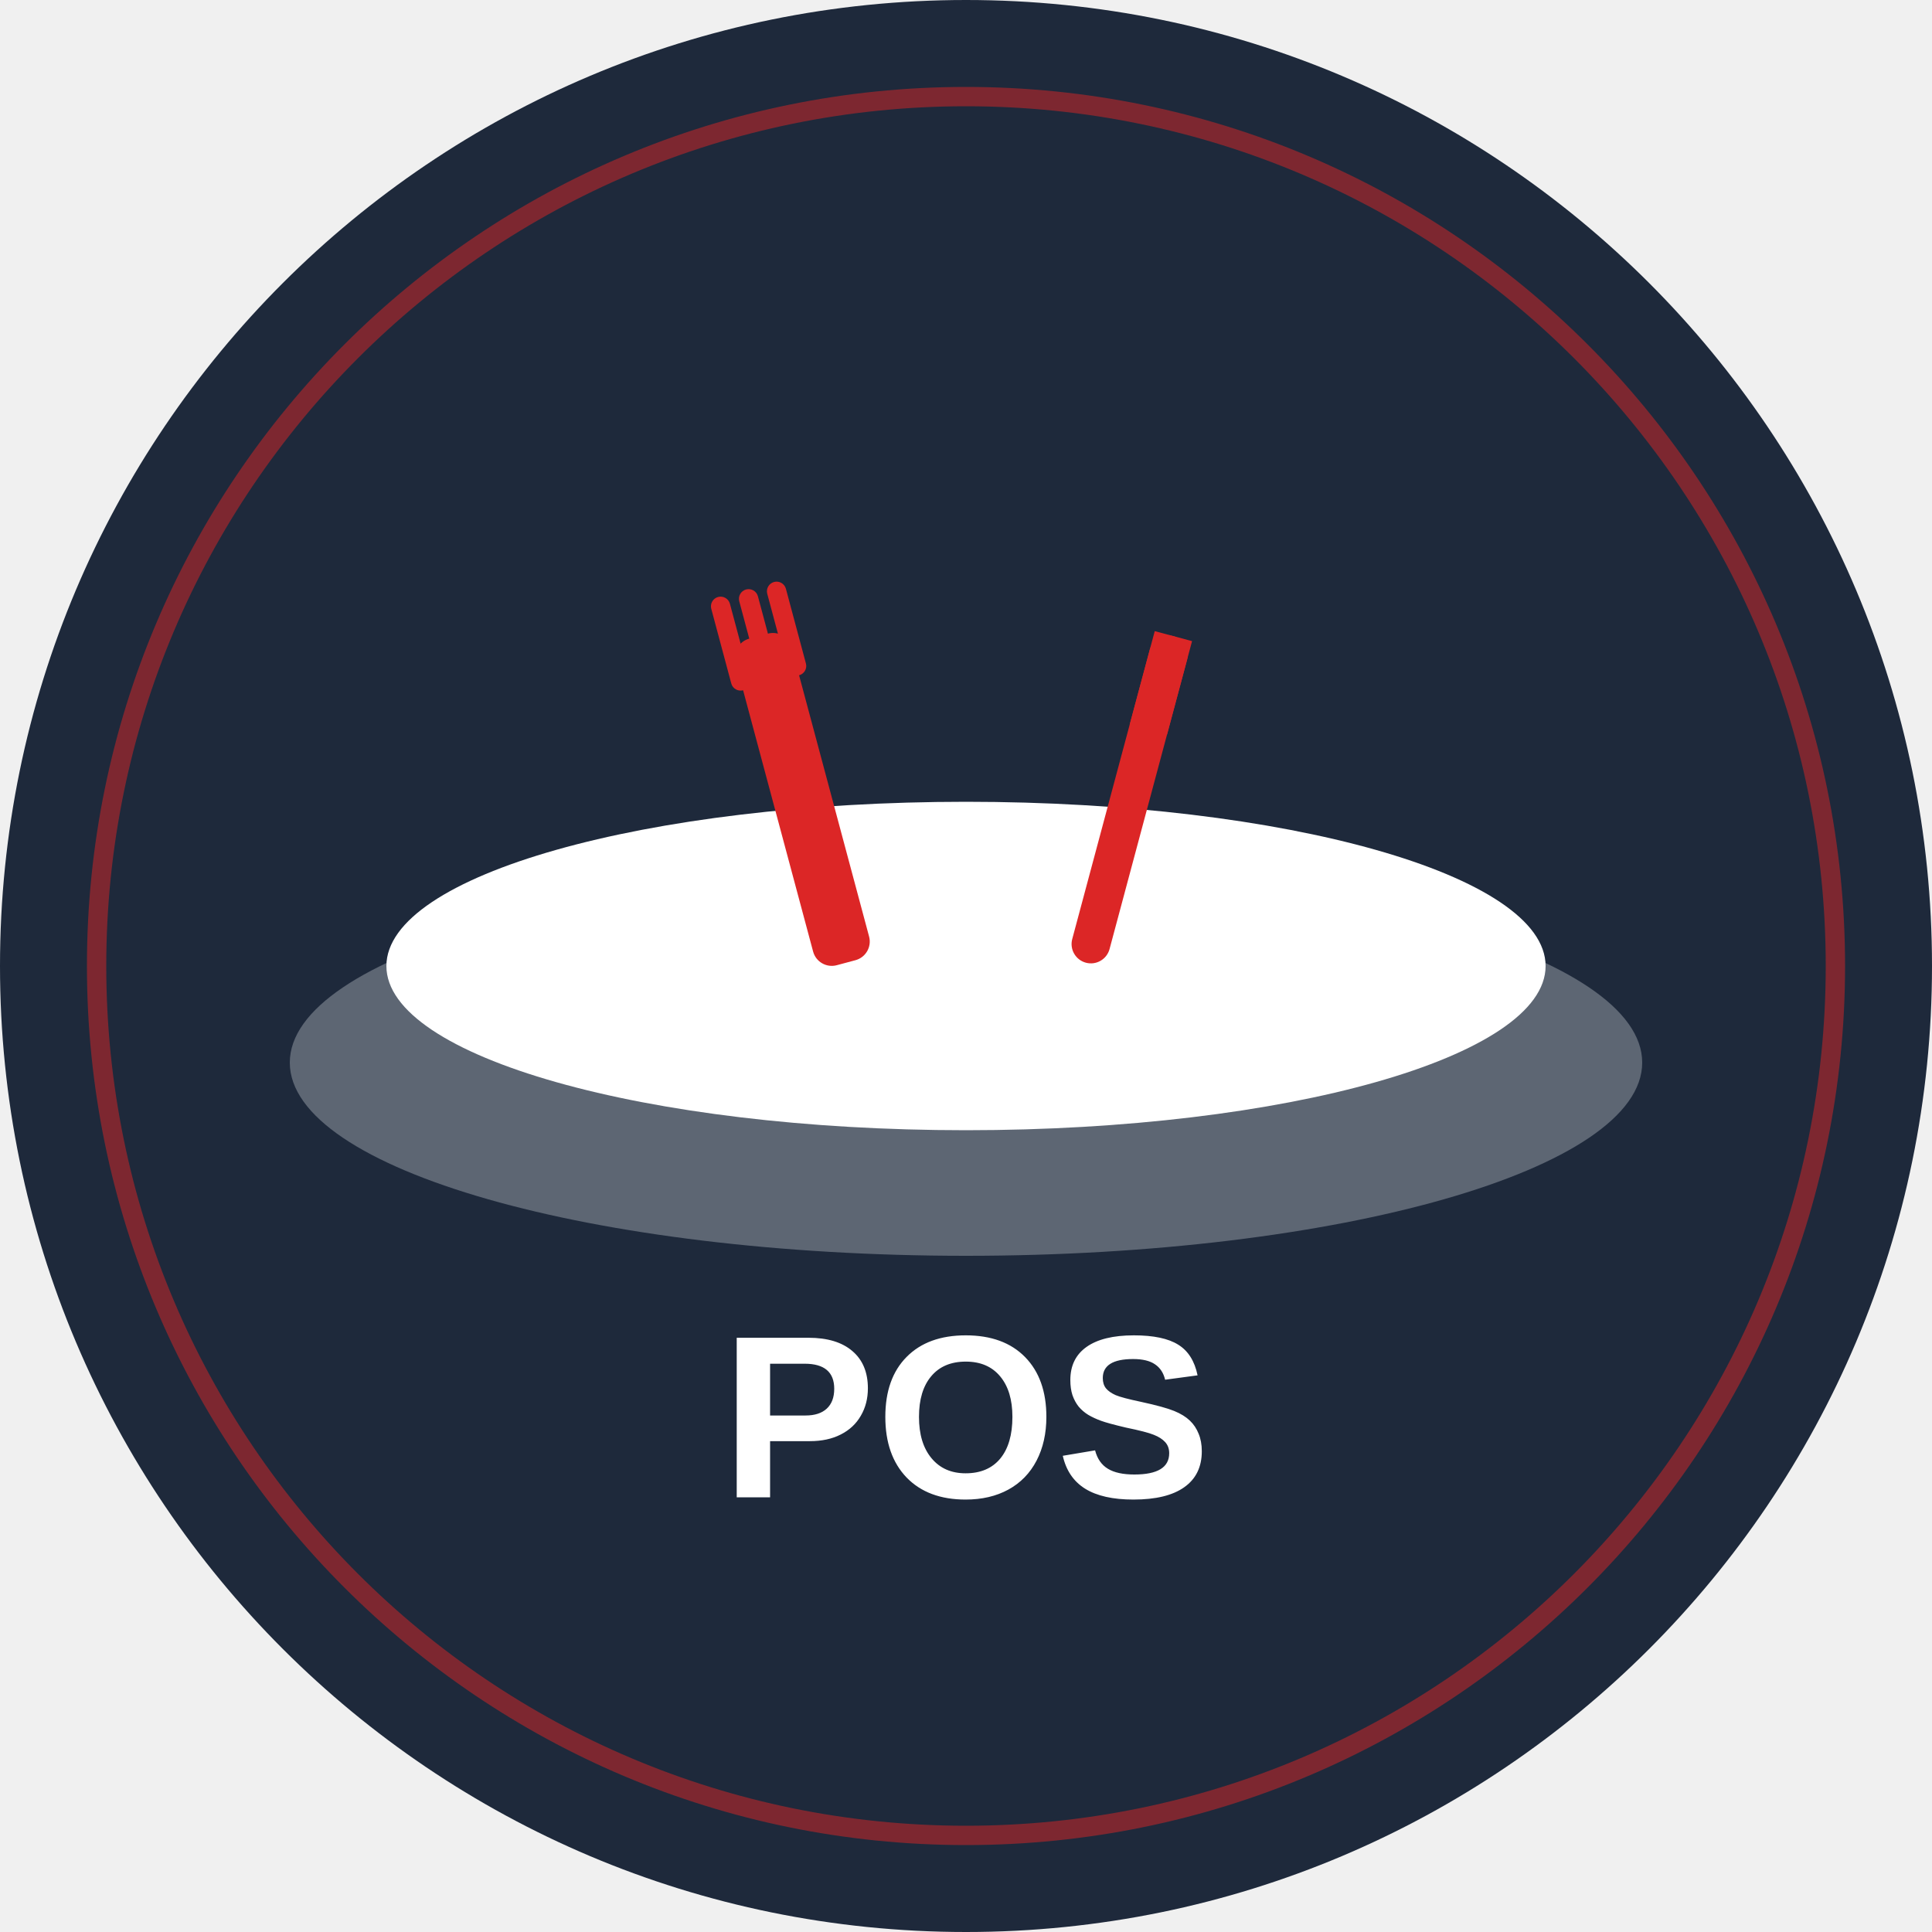
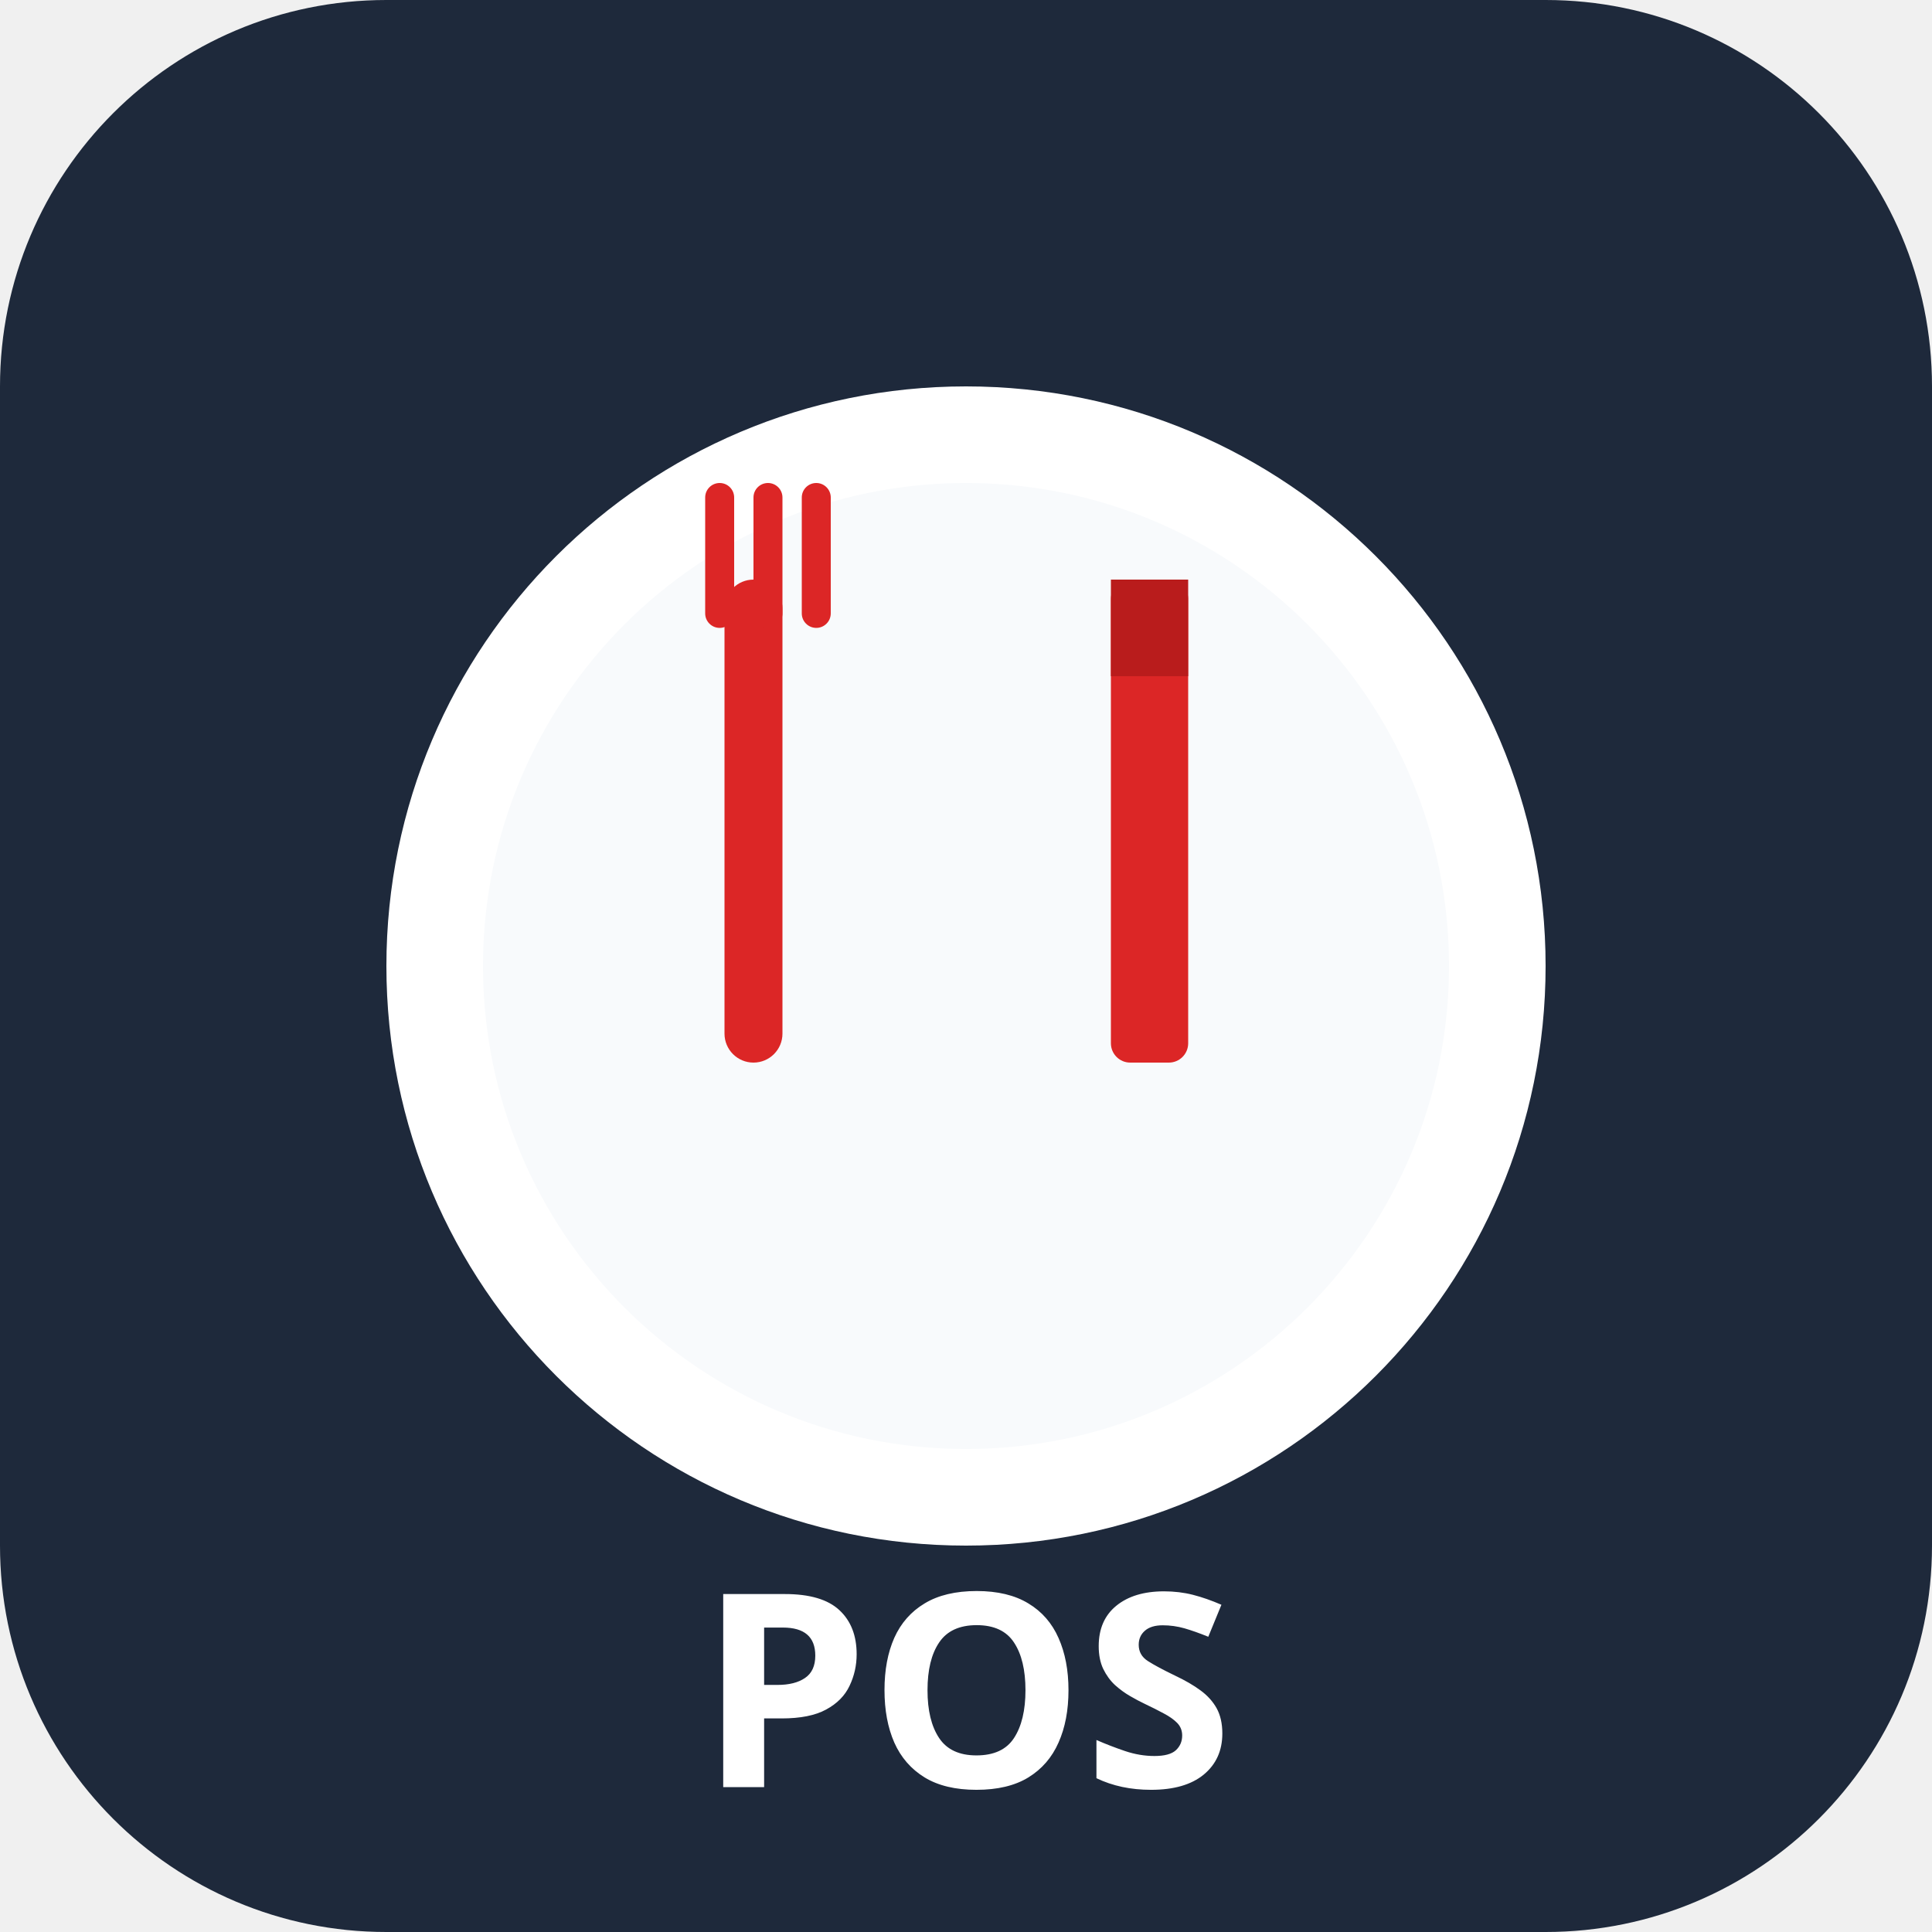
- <svg xmlns="http://www.w3.org/2000/svg" width="200" height="200" viewBox="0 0 200 200" fill="none">
-   <circle cx="100" cy="100" r="100" fill="#1e293b" />
-   <ellipse cx="100" cy="110" rx="70" ry="20" fill="#f1f5f9" opacity="0.3" />
-   <ellipse cx="100" cy="100" rx="60" ry="17" fill="#ffffff" />
-   <g transform="translate(100, 100)">
-     <g transform="translate(-15, -10) rotate(-15)">
-       <rect x="-3" y="-25" width="6" height="35" rx="2" fill="#dc2626" />
-       <rect x="-4" y="-30" width="2" height="10" rx="1" fill="#dc2626" />
-       <rect x="-1" y="-30" width="2" height="10" rx="1" fill="#dc2626" />
-       <rect x="2" y="-30" width="2" height="10" rx="1" fill="#dc2626" />
-     </g>
-     <g transform="translate(15, -10) rotate(15)">
-       <rect x="-2" y="-25" width="4" height="35" rx="2" fill="#dc2626" />
-       <path d="M-2 -25 L2 -25 L2 -15 L-2 -15 Z" fill="#dc2626" />
-     </g>
-   </g>
-   <text x="100" y="155" font-family="Arial, sans-serif" font-size="24" font-weight="bold" fill="#ffffff" text-anchor="middle">POS</text>
-   <circle cx="100" cy="100" r="90" stroke="#dc2626" stroke-width="2" fill="none" opacity="0.5" />
+ <svg xmlns="http://www.w3.org/2000/svg" width="200" height="200" viewBox="0 0 200 200">
+   <rect width="200" height="200" fill="#1e293b" rx="40" />
+   <circle cx="100" cy="100" r="60" fill="#ffffff" />
+   <circle cx="100" cy="100" r="50" fill="#f8fafc" />
+   <rect x="75" y="60" width="6" height="50" rx="3" fill="#dc2626" />
+   <rect x="73" y="50" width="3" height="15" rx="1.5" fill="#dc2626" />
+   <rect x="78" y="50" width="3" height="15" rx="1.5" fill="#dc2626" />
+   <rect x="83" y="50" width="3" height="15" rx="1.5" fill="#dc2626" />
+   <rect x="115" y="60" width="8" height="50" rx="2" fill="#dc2626" />
+   <polygon points="115,60 123,60 123,70 115,70" fill="#b91c1c" />
+   <text x="100" y="185" font-family="Arial Black" font-size="28" font-weight="bold" fill="#ffffff" text-anchor="middle">POS</text>
</svg>
